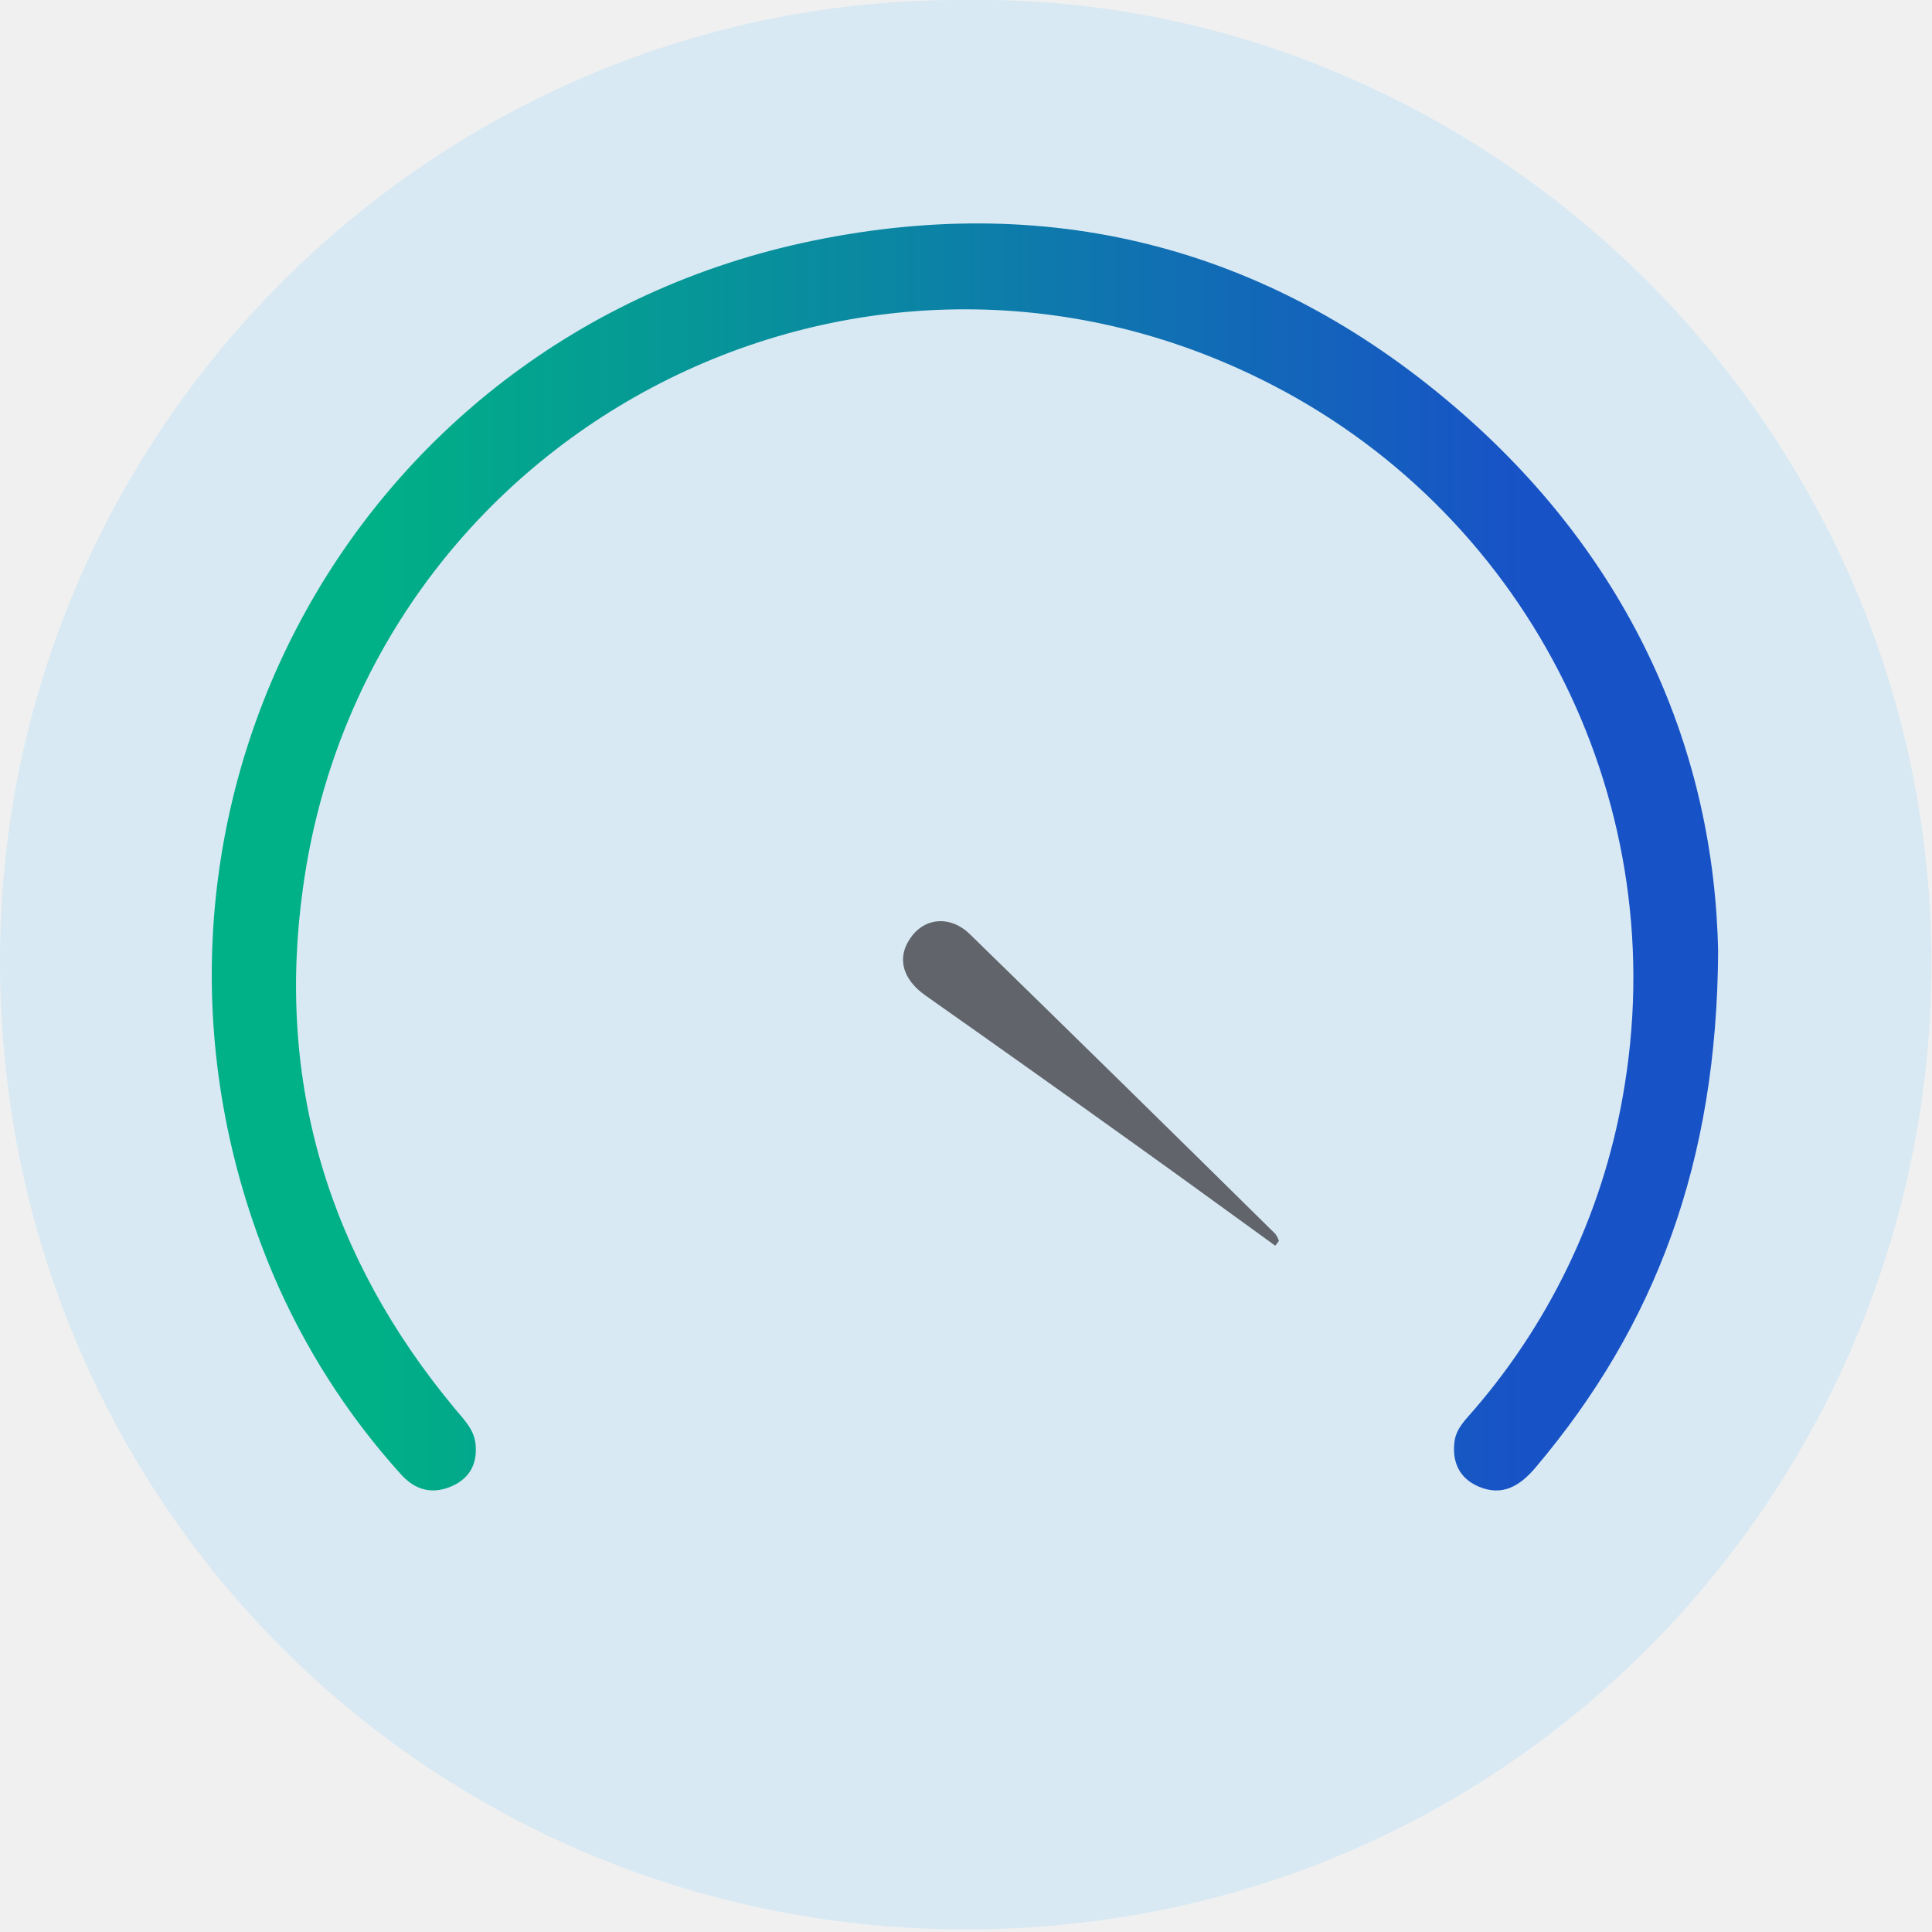
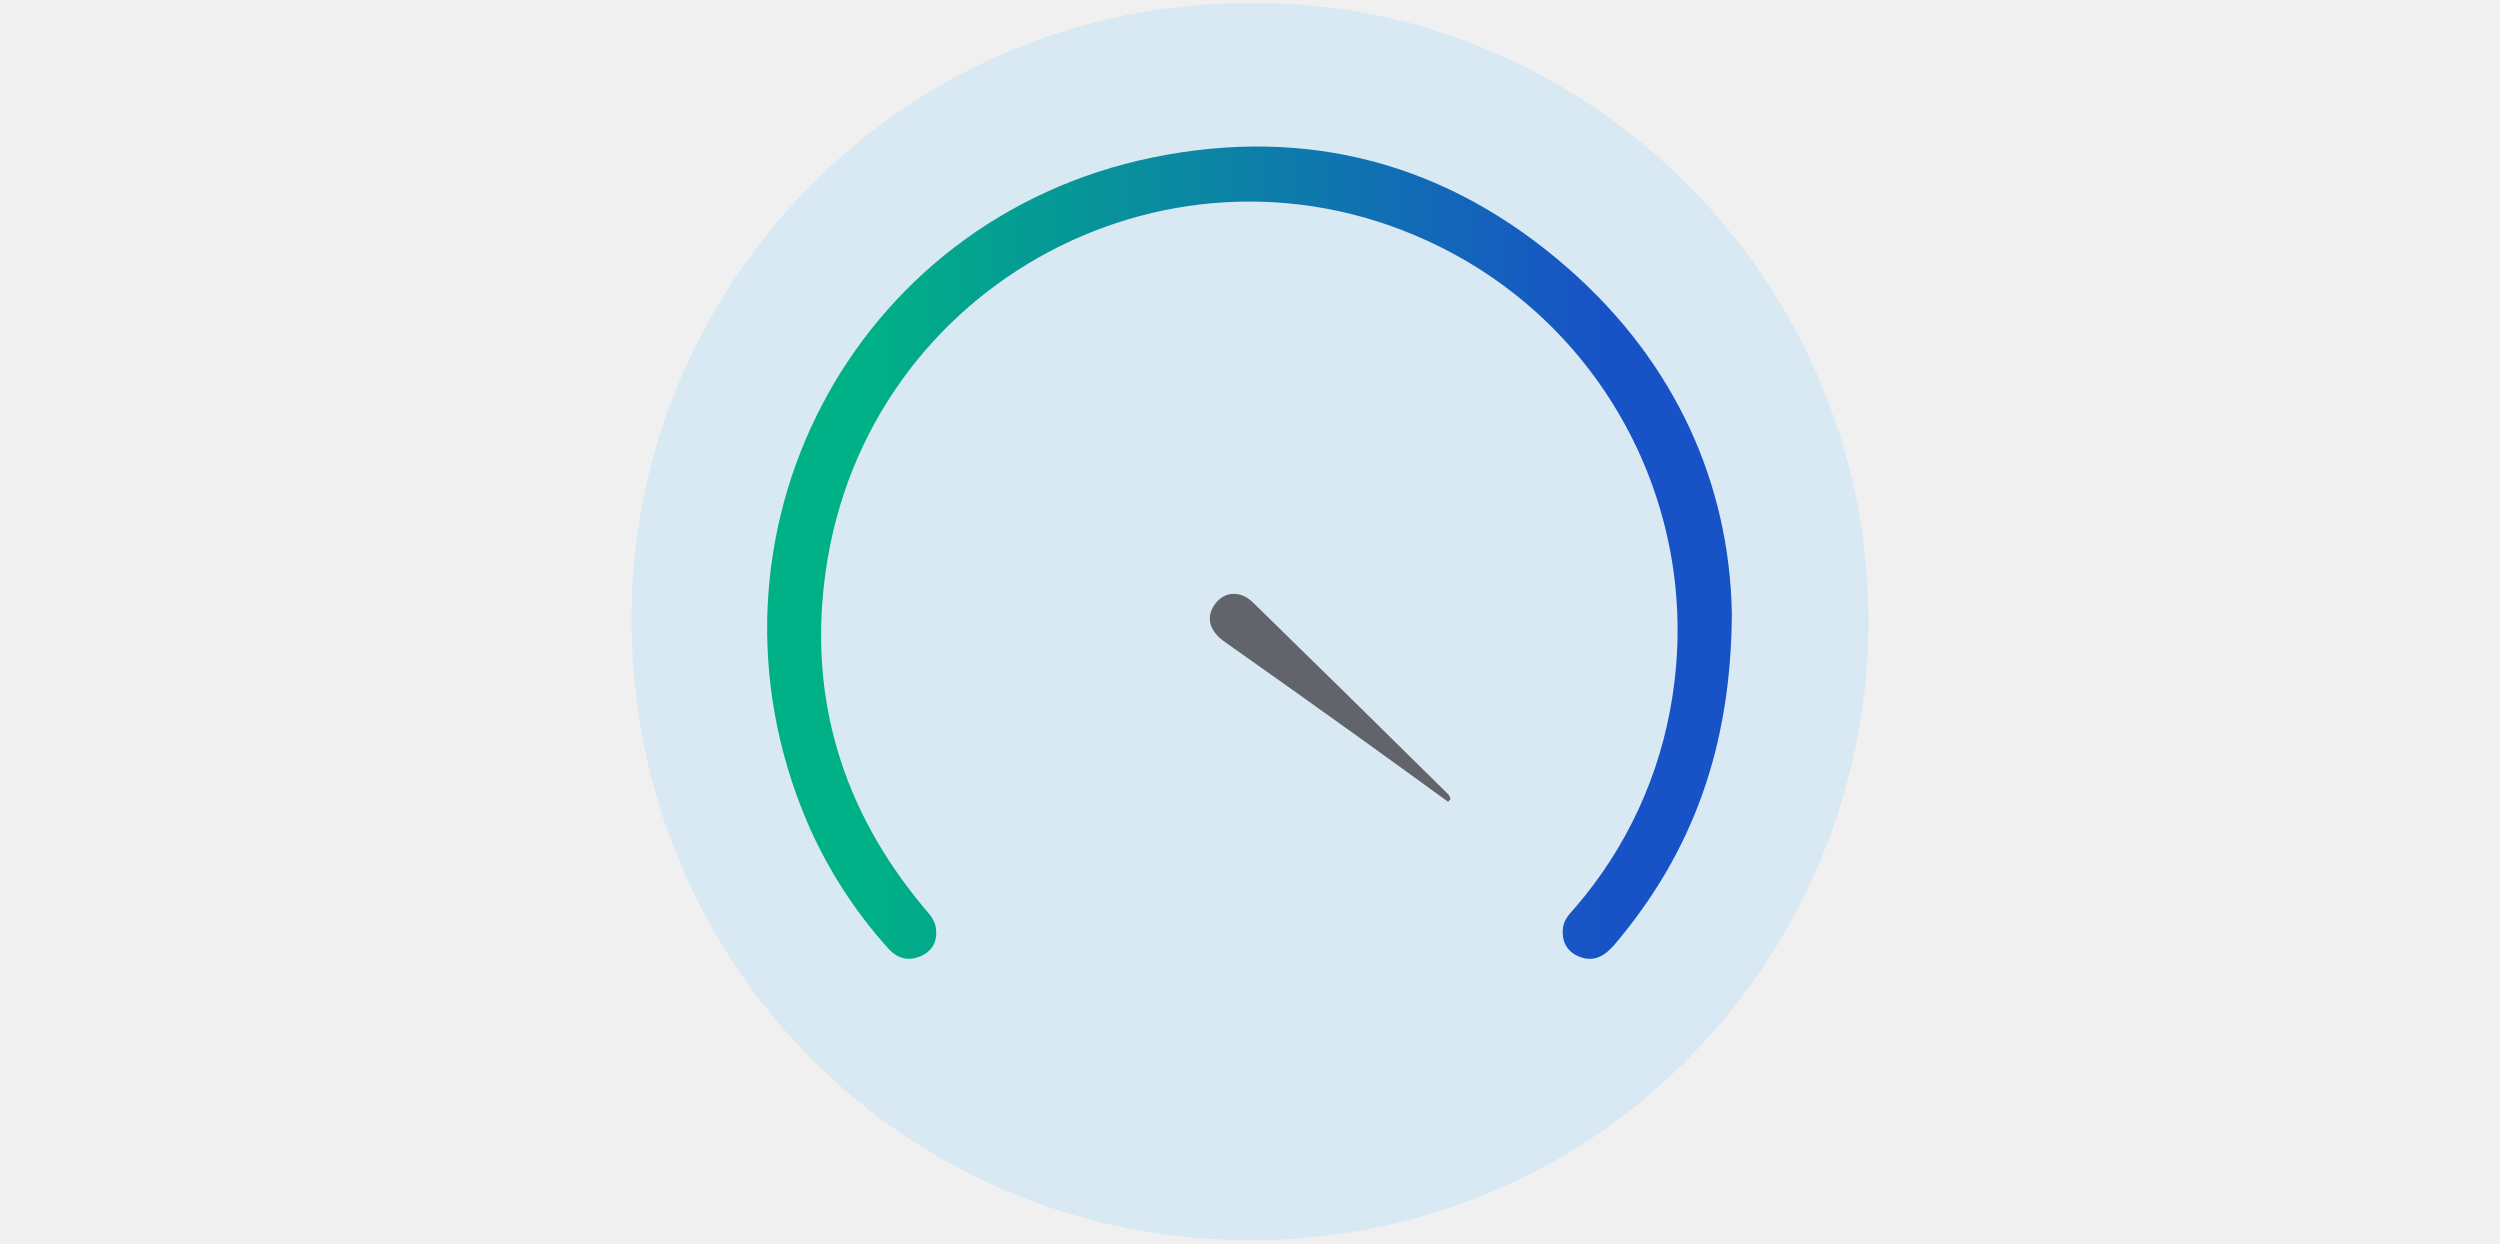
- <svg xmlns="http://www.w3.org/2000/svg" viewBox="0 0 353 353" fill="none">
-   <g clip-path="url(#FYS_Speed_GigabitPlus_svg__a)">
-     <path d="M176.55 0C79.36-.63.12 78.68 0 175.27c-.12 98.8 78.11 176.6 175.23 177.25 99.46.67 174.86-78.44 177.59-171.24C355.8 79.78 272.23-1.3 176.55 0Z" fill="#D8E9F3" />
-     <path d="M313.92 173.8c-.19 38.54-11.43 68.41-33.36 94.34-2.83 3.35-6.08 5.36-10.46 3.45-3.44-1.51-4.81-4.42-4.35-8.16.31-2.51 2.11-4.11 3.6-5.87a119.401 119.401 0 0 0 27.53-59.5 121.936 121.936 0 0 0-66.59-128.82c-74.7-36.86-163.43 10.09-174.92 92.88-5 35.7 4.7 67.57 27.78 95.31 1.61 1.93 3.45 3.73 3.73 6.35.38 3.5-.95 6.24-4.23 7.72-3.64 1.64-6.79.79-9.44-2.17a131.139 131.139 0 0 1-23.3-36.46C15.76 152 62.69 61.53 148.72 43.94c44.3-9.07 84.39 1.72 118.55 31.66 30.89 27.08 45.93 61.72 46.65 98.2Z" fill="url(#FYS_Speed_GigabitPlus_svg__b)" />
-     <path d="M233 227.6c-8.58-6.2-17.12-12.44-25.73-18.59a5472.15 5472.15 0 0 0-38.16-27.11c-4.38-3.08-5.4-7.21-2.4-11 2.59-3.28 7.08-3.55 10.49-.22a13110.95 13110.95 0 0 1 55.84 54.79c.271.383.483.804.63 1.25-.19.28-.42.58-.67.88Z" fill="#61646B" />
+ <svg xmlns="http://www.w3.org/2000/svg" viewBox="0 0 384 191" fill="none" version="1.1" id="svg20" width="384" height="191">
+   <g clip-path="url(#FYS_Speed_GigabitPlus_svg__a)" id="g8" transform="matrix(0.5384002,0,0,0.53897,97,0.5000004)">
+     <path d="M 176.55,0 C 79.36,-0.63 0.12,78.68 0,175.27 c -0.12,98.8 78.11,176.6 175.23,177.25 99.46,0.67 174.86,-78.44 177.59,-171.24 C 355.8,79.78 272.23,-1.3 176.55,0 Z" fill="#d8e9f3" id="path2" />
+     <path d="m 313.92,173.8 c -0.19,38.54 -11.43,68.41 -33.36,94.34 -2.83,3.35 -6.08,5.36 -10.46,3.45 -3.44,-1.51 -4.81,-4.42 -4.35,-8.16 0.31,-2.51 2.11,-4.11 3.6,-5.87 A 119.401,119.401 0 0 0 296.88,198.06 121.936,121.936 0 0 0 230.29,69.24 C 155.59,32.38 66.86,79.33 55.37,162.12 c -5,35.7 4.7,67.57 27.78,95.31 1.61,1.93 3.45,3.73 3.73,6.35 0.38,3.5 -0.95,6.24 -4.23,7.72 -3.64,1.64 -6.79,0.79 -9.44,-2.17 A 131.139,131.139 0 0 1 49.91,232.87 C 15.76,152 62.69,61.53 148.72,43.94 c 44.3,-9.07 84.39,1.72 118.55,31.66 30.89,27.08 45.93,61.72 46.65,98.2 z" fill="url(#FYS_Speed_GigabitPlus_svg__b)" id="path4" style="fill:url(#FYS_Speed_GigabitPlus_svg__b)" />
+     <path d="m 233,227.6 c -8.58,-6.2 -17.12,-12.44 -25.73,-18.59 A 5472.15,5472.15 0 0 0 169.11,181.9 c -4.38,-3.08 -5.4,-7.21 -2.4,-11 2.59,-3.28 7.08,-3.55 10.49,-0.22 a 13110.95,13110.95 0 0 1 55.84,54.79 c 0.271,0.383 0.483,0.804 0.63,1.25 -0.19,0.28 -0.42,0.58 -0.67,0.88 z" fill="#61646b" id="path6" />
  </g>
-   <defs>
+   <defs id="defs18">
    <linearGradient id="FYS_Speed_GigabitPlus_svg__b" x1="68.47" y1="156.58" x2="278.85" y2="156.58" gradientUnits="userSpaceOnUse">
-       <stop stop-color="#00B086" />
-       <stop offset="1" stop-color="#1852C7" />
+       <stop stop-color="#00B086" id="stop10" />
+       <stop offset="1" stop-color="#1852C7" id="stop12" />
    </linearGradient>
    <clipPath id="FYS_Speed_GigabitPlus_svg__a">
-       <path fill="#fff" d="M0 0h352.9v352.53H0z" />
+       <path fill="#ffffff" d="M 0,0 H 352.9 V 352.53 H 0 Z" id="path15" />
    </clipPath>
  </defs>
</svg>
